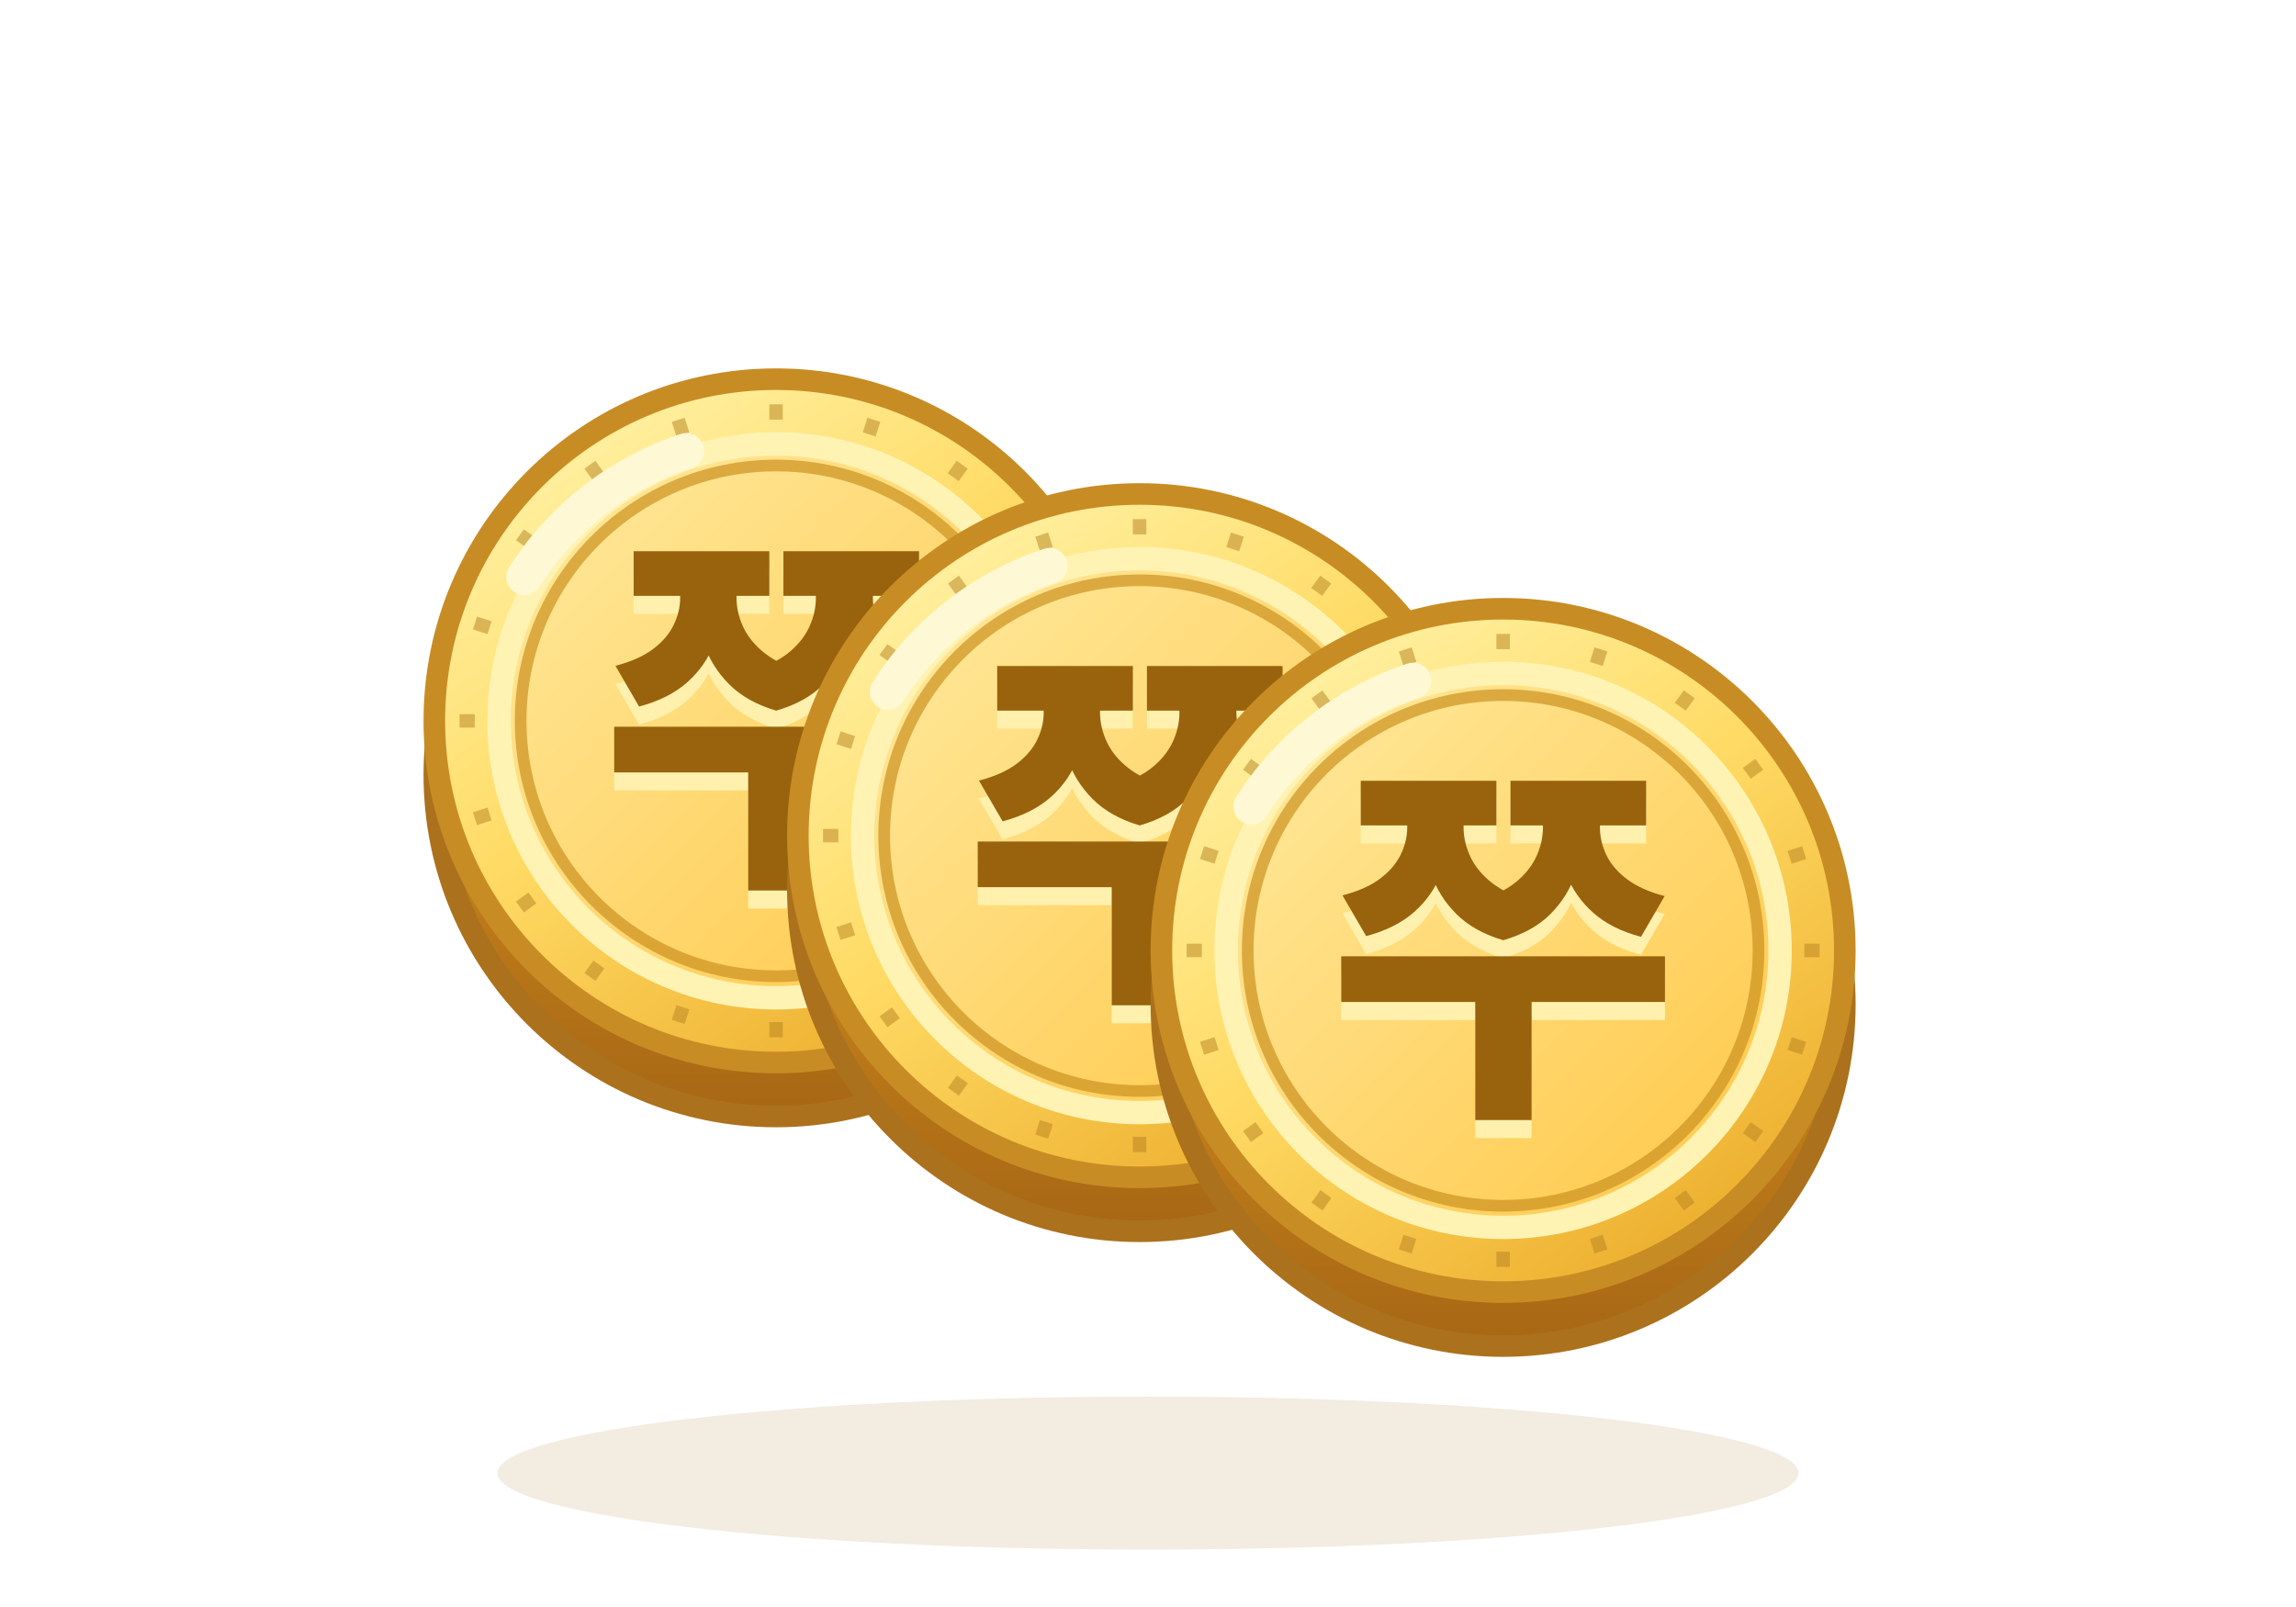
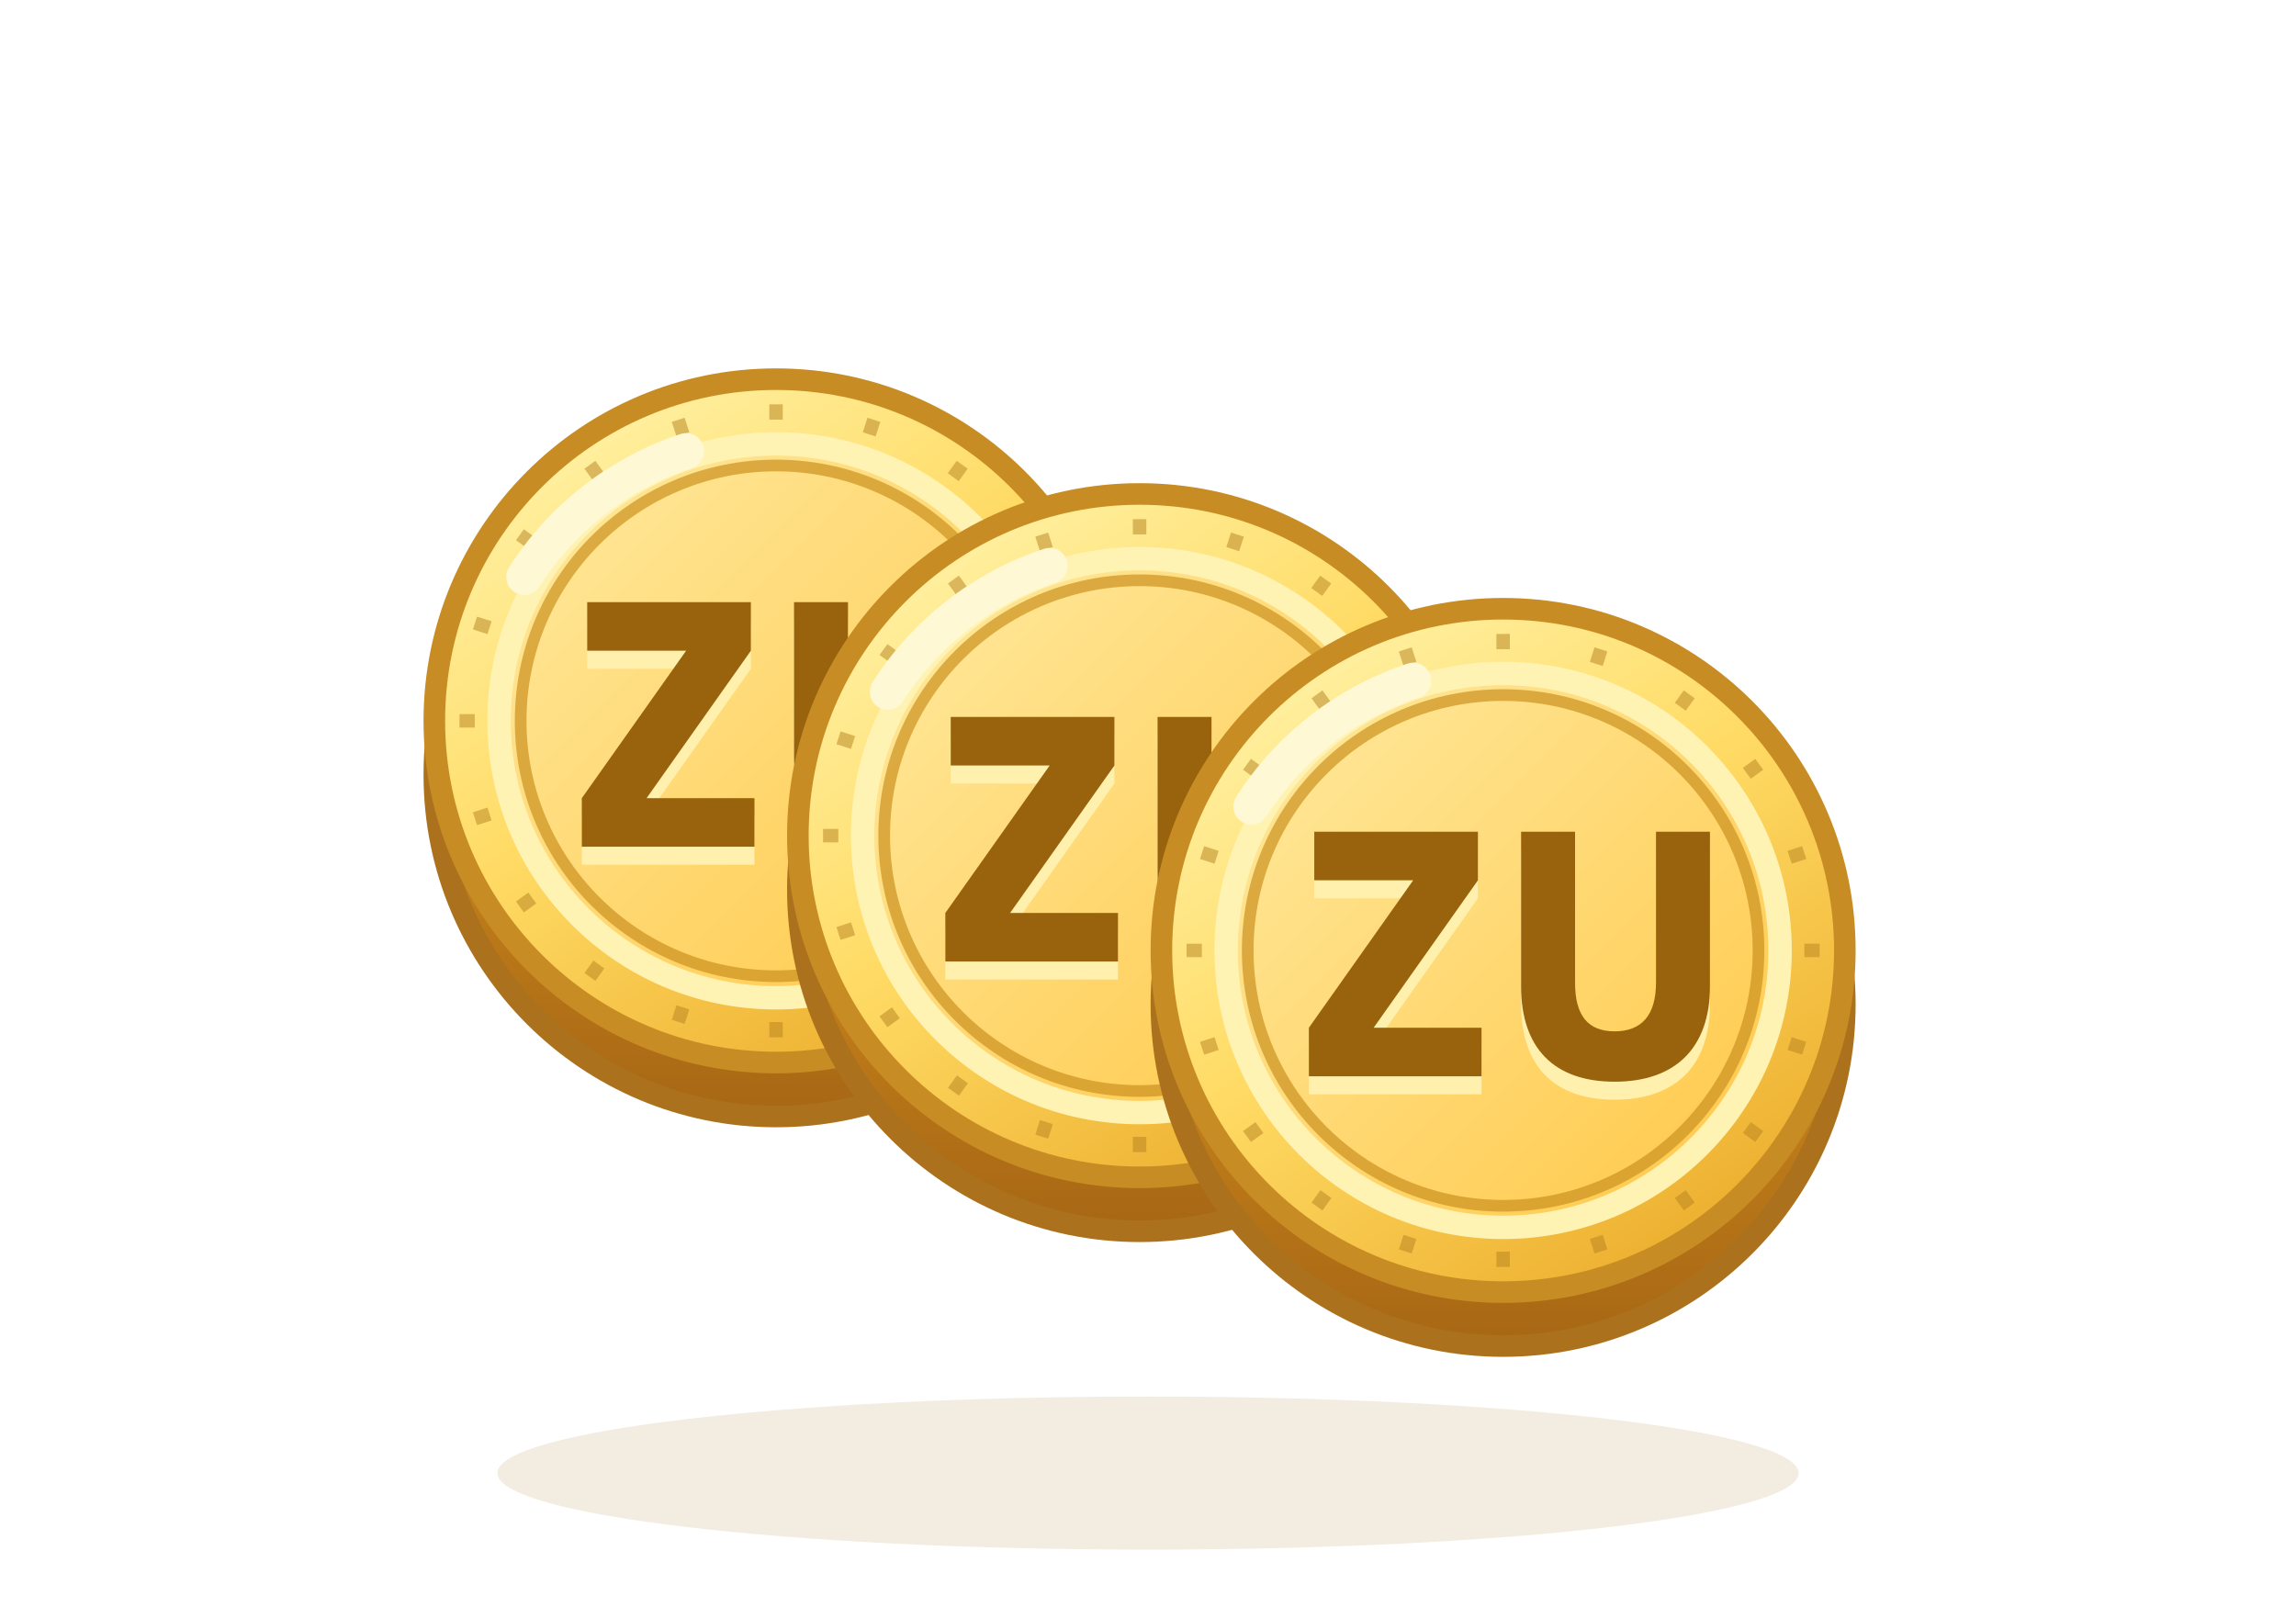
<svg xmlns="http://www.w3.org/2000/svg" width="120" height="84" viewBox="0 0 120 84" fill="none">
  <defs>
    <linearGradient id="edge" x1="0" y1="0" x2="0" y2="1">
      <stop stop-color="#f6c85c" />
      <stop offset=".45" stop-color="#cf8a1e" />
      <stop offset="1" stop-color="#a76714" />
    </linearGradient>
    <linearGradient id="gold" x1=".15" y1="0" x2=".85" y2="1">
      <stop stop-color="#fff4ad" />
      <stop offset=".45" stop-color="#ffdb65" />
      <stop offset="1" stop-color="#eaa826" />
    </linearGradient>
    <linearGradient id="face" x1="0" y1="0" x2="1" y2="1">
      <stop stop-color="#ffeaa0" />
      <stop offset="1" stop-color="#ffc746" />
    </linearGradient>
    <g id="coin">
      <circle cx="24" cy="25" r="19" fill="url(#edge)" stroke="#ac711c" stroke-width="1.2" />
      <circle cx="24" cy="22" r="19" fill="url(#gold)" stroke="#c88c24" stroke-width="1.2" />
      <g stroke="#b68120" stroke-width=".75" opacity=".5">
        <path d="M41.60 22.00l-0.85 -0.00" />
        <path d="M40.74 27.44l-0.81 -0.26" />
        <path d="M38.24 32.35l-0.69 -0.50" />
        <path d="M34.35 36.24l-0.50 -0.69" />
        <path d="M29.44 38.74l-0.26 -0.81" />
        <path d="M24.00 39.60l-0.00 -0.85" />
        <path d="M18.56 38.74l0.26 -0.81" />
        <path d="M13.65 36.24l0.50 -0.69" />
        <path d="M9.76 32.35l0.69 -0.50" />
        <path d="M7.26 27.44l0.81 -0.26" />
        <path d="M6.40 22.00l0.85 -0.00" />
        <path d="M7.26 16.56l0.81 0.26" />
        <path d="M9.76 11.65l0.69 0.50" />
        <path d="M13.65 7.76l0.50 0.69" />
        <path d="M18.56 5.26l0.26 0.81" />
        <path d="M24.00 4.40l0.00 0.85" />
        <path d="M29.44 5.26l-0.26 0.81" />
        <path d="M34.35 7.76l-0.50 0.69" />
        <path d="M38.24 11.65l-0.69 0.50" />
        <path d="M40.74 16.56l-0.81 0.26" />
      </g>
      <circle cx="24" cy="22" r="15.4" fill="url(#face)" stroke="#fff3b4" stroke-width="1.3" />
      <circle cx="24" cy="22" r="14.2" fill="none" stroke="#cc921f" stroke-width=".65" opacity=".7" />
      <g fill="#fff1ad" transform="translate(0 1)">
-         <path d="M208.589 738.22H318.47V669.8Q318.47 606.77 296.415 549.37Q274.36 491.97 226.685 449.75Q179.01 407.53 101.65 386.87L40.039 492.971Q100.939 508.851 137.659 536.391Q174.379 563.931 191.484 598.975Q208.589 634.02 208.589 669.8ZM250.97 738.22H355.401V669.8Q355.401 634.13 371.116 598.03Q386.831 561.931 420.881 532.446Q454.931 502.961 508.601 484.301L458.78 376.2Q382.31 398.75 336.415 444.75Q290.52 490.75 270.745 549.705Q250.97 608.66 250.97 669.8ZM562.159 738.22H666.7V669.8Q666.7 608.22 646.925 549.265Q627.151 490.31 581.7 444.475Q536.25 398.64 458.78 376.2L408.959 484.301Q463.63 502.851 497.179 532.171Q530.729 561.491 546.444 597.59Q562.159 633.69 562.159 669.8ZM600.87 738.22H710.641V669.8Q710.641 632.36 727.746 597.26Q744.851 562.161 782.071 534.506Q819.291 506.851 879.191 491.191L817.58 385.09Q740.22 405.53 692.545 448.255Q644.87 490.98 622.87 548.435Q600.87 605.89 600.87 669.8ZM385.819 245.509H532.631V-92.37H385.819ZM36.75 334.271H880.03V215.269H36.75ZM87.53 791.601H440.89V675.269H87.53ZM477.56 791.601H830.92V675.269H477.56Z" transform="translate(14.2156 29.4626) scale(0.021345 -0.021345)" />
+         <path d="M13.5 15.4H22.6V18.1L16.8 26.3H22.8V29H13.2V26.3L19 18.1H13.5Z M25 15.4H28V23.8C28 25.6 28.7 26.5 30.2 26.5C31.7 26.5 32.5 25.6 32.5 23.8V15.4H35.5V24C35.5 27.4 33.6 29.3 30.2 29.3C26.8 29.3 25 27.4 25 24Z" />
      </g>
      <g fill="#99620c">
-         <path d="M208.589 738.22H318.47V669.8Q318.47 606.77 296.415 549.37Q274.36 491.97 226.685 449.75Q179.01 407.53 101.65 386.87L40.039 492.971Q100.939 508.851 137.659 536.391Q174.379 563.931 191.484 598.975Q208.589 634.02 208.589 669.8ZM250.97 738.22H355.401V669.8Q355.401 634.13 371.116 598.03Q386.831 561.931 420.881 532.446Q454.931 502.961 508.601 484.301L458.78 376.2Q382.31 398.75 336.415 444.75Q290.52 490.75 270.745 549.705Q250.97 608.66 250.97 669.8ZM562.159 738.22H666.7V669.8Q666.7 608.22 646.925 549.265Q627.151 490.31 581.7 444.475Q536.25 398.64 458.78 376.2L408.959 484.301Q463.63 502.851 497.179 532.171Q530.729 561.491 546.444 597.59Q562.159 633.69 562.159 669.8ZM600.87 738.22H710.641V669.8Q710.641 632.36 727.746 597.26Q744.851 562.161 782.071 534.506Q819.291 506.851 879.191 491.191L817.58 385.09Q740.22 405.53 692.545 448.255Q644.87 490.98 622.87 548.435Q600.87 605.89 600.87 669.8ZM385.819 245.509H532.631V-92.37H385.819ZM36.75 334.271H880.03V215.269H36.75ZM87.53 791.601H440.89V675.269H87.53ZM477.56 791.601H830.92V675.269H477.56Z" transform="translate(14.2156 29.4626) scale(0.021345 -0.021345)" />
+         <path d="M13.5 15.4H22.6V18.1L16.8 26.3H22.8V29H13.2V26.3L19 18.1H13.5Z M25 15.4H28V23.8C28 25.6 28.7 26.5 30.2 26.5C31.7 26.5 32.5 25.6 32.5 23.8V15.4H35.5V24C35.5 27.4 33.6 29.3 30.2 29.3C26.8 29.3 25 27.4 25 24Z" />
      </g>
      <path d="M10 14a17 17 0 0 1 9-7" fill="none" stroke="#fff8d4" stroke-width="2" stroke-linecap="round" />
    </g>
    <g id="flat">
      <path d="M-21 0a21 8 0 0 0 42 0v4a21 8 0 0 1-42 0Z" fill="url(#edge)" stroke="#af731b" stroke-width=".9" />
      <path d="M-17 5v3m5-1v3m6-2v3m6-3v3m6-3v3m6-4v3m5-5v3" stroke="#ffe8a1" stroke-width=".8" opacity=".65" />
      <ellipse rx="21" ry="8" fill="url(#gold)" stroke="#d19a2e" stroke-width=".9" />
      <ellipse rx="17.3" ry="5.8" fill="url(#face)" stroke="#fff0a6" stroke-width=".85" />
      <g transform="translate(-14.4 -7.6) scale(.6 .34)" fill="#a96d12">
-         <path d="M208.589 738.22H318.47V669.8Q318.47 606.77 296.415 549.37Q274.36 491.97 226.685 449.75Q179.01 407.53 101.65 386.87L40.039 492.971Q100.939 508.851 137.659 536.391Q174.379 563.931 191.484 598.975Q208.589 634.02 208.589 669.8ZM250.97 738.22H355.401V669.8Q355.401 634.13 371.116 598.03Q386.831 561.931 420.881 532.446Q454.931 502.961 508.601 484.301L458.78 376.2Q382.31 398.75 336.415 444.75Q290.52 490.75 270.745 549.705Q250.97 608.66 250.97 669.8ZM562.159 738.22H666.7V669.8Q666.7 608.22 646.925 549.265Q627.151 490.31 581.7 444.475Q536.25 398.64 458.78 376.2L408.959 484.301Q463.63 502.851 497.179 532.171Q530.729 561.491 546.444 597.59Q562.159 633.69 562.159 669.8ZM600.87 738.22H710.641V669.8Q710.641 632.36 727.746 597.26Q744.851 562.161 782.071 534.506Q819.291 506.851 879.191 491.191L817.58 385.09Q740.22 405.53 692.545 448.255Q644.87 490.98 622.87 548.435Q600.87 605.89 600.87 669.8ZM385.819 245.509H532.631V-92.37H385.819ZM36.75 334.271H880.03V215.269H36.75ZM87.53 791.601H440.89V675.269H87.53ZM477.56 791.601H830.92V675.269H477.56Z" transform="translate(14.2156 29.4626) scale(0.021345 -0.021345)" />
+         <path d="M13.5 15.4H22.6V18.1L16.8 26.3H22.8V29H13.2V26.3L19 18.1H13.5Z M25 15.4H28V23.8C28 25.6 28.7 26.5 30.2 26.5C31.7 26.5 32.5 25.6 32.5 23.8V15.4H35.5V24C35.5 27.4 33.6 29.3 30.2 29.3C26.8 29.3 25 27.4 25 24Z" />
      </g>
    </g>
  </defs>
  <ellipse cx="60" cy="77" rx="34" ry="4" fill="#9c691b" opacity=".13" />
  <use href="#coin" transform="translate(18 17) scale(.94)" />
  <use href="#coin" transform="translate(37 23) scale(.94)" />
  <use href="#coin" transform="translate(56 29) scale(.94)" />
</svg>
